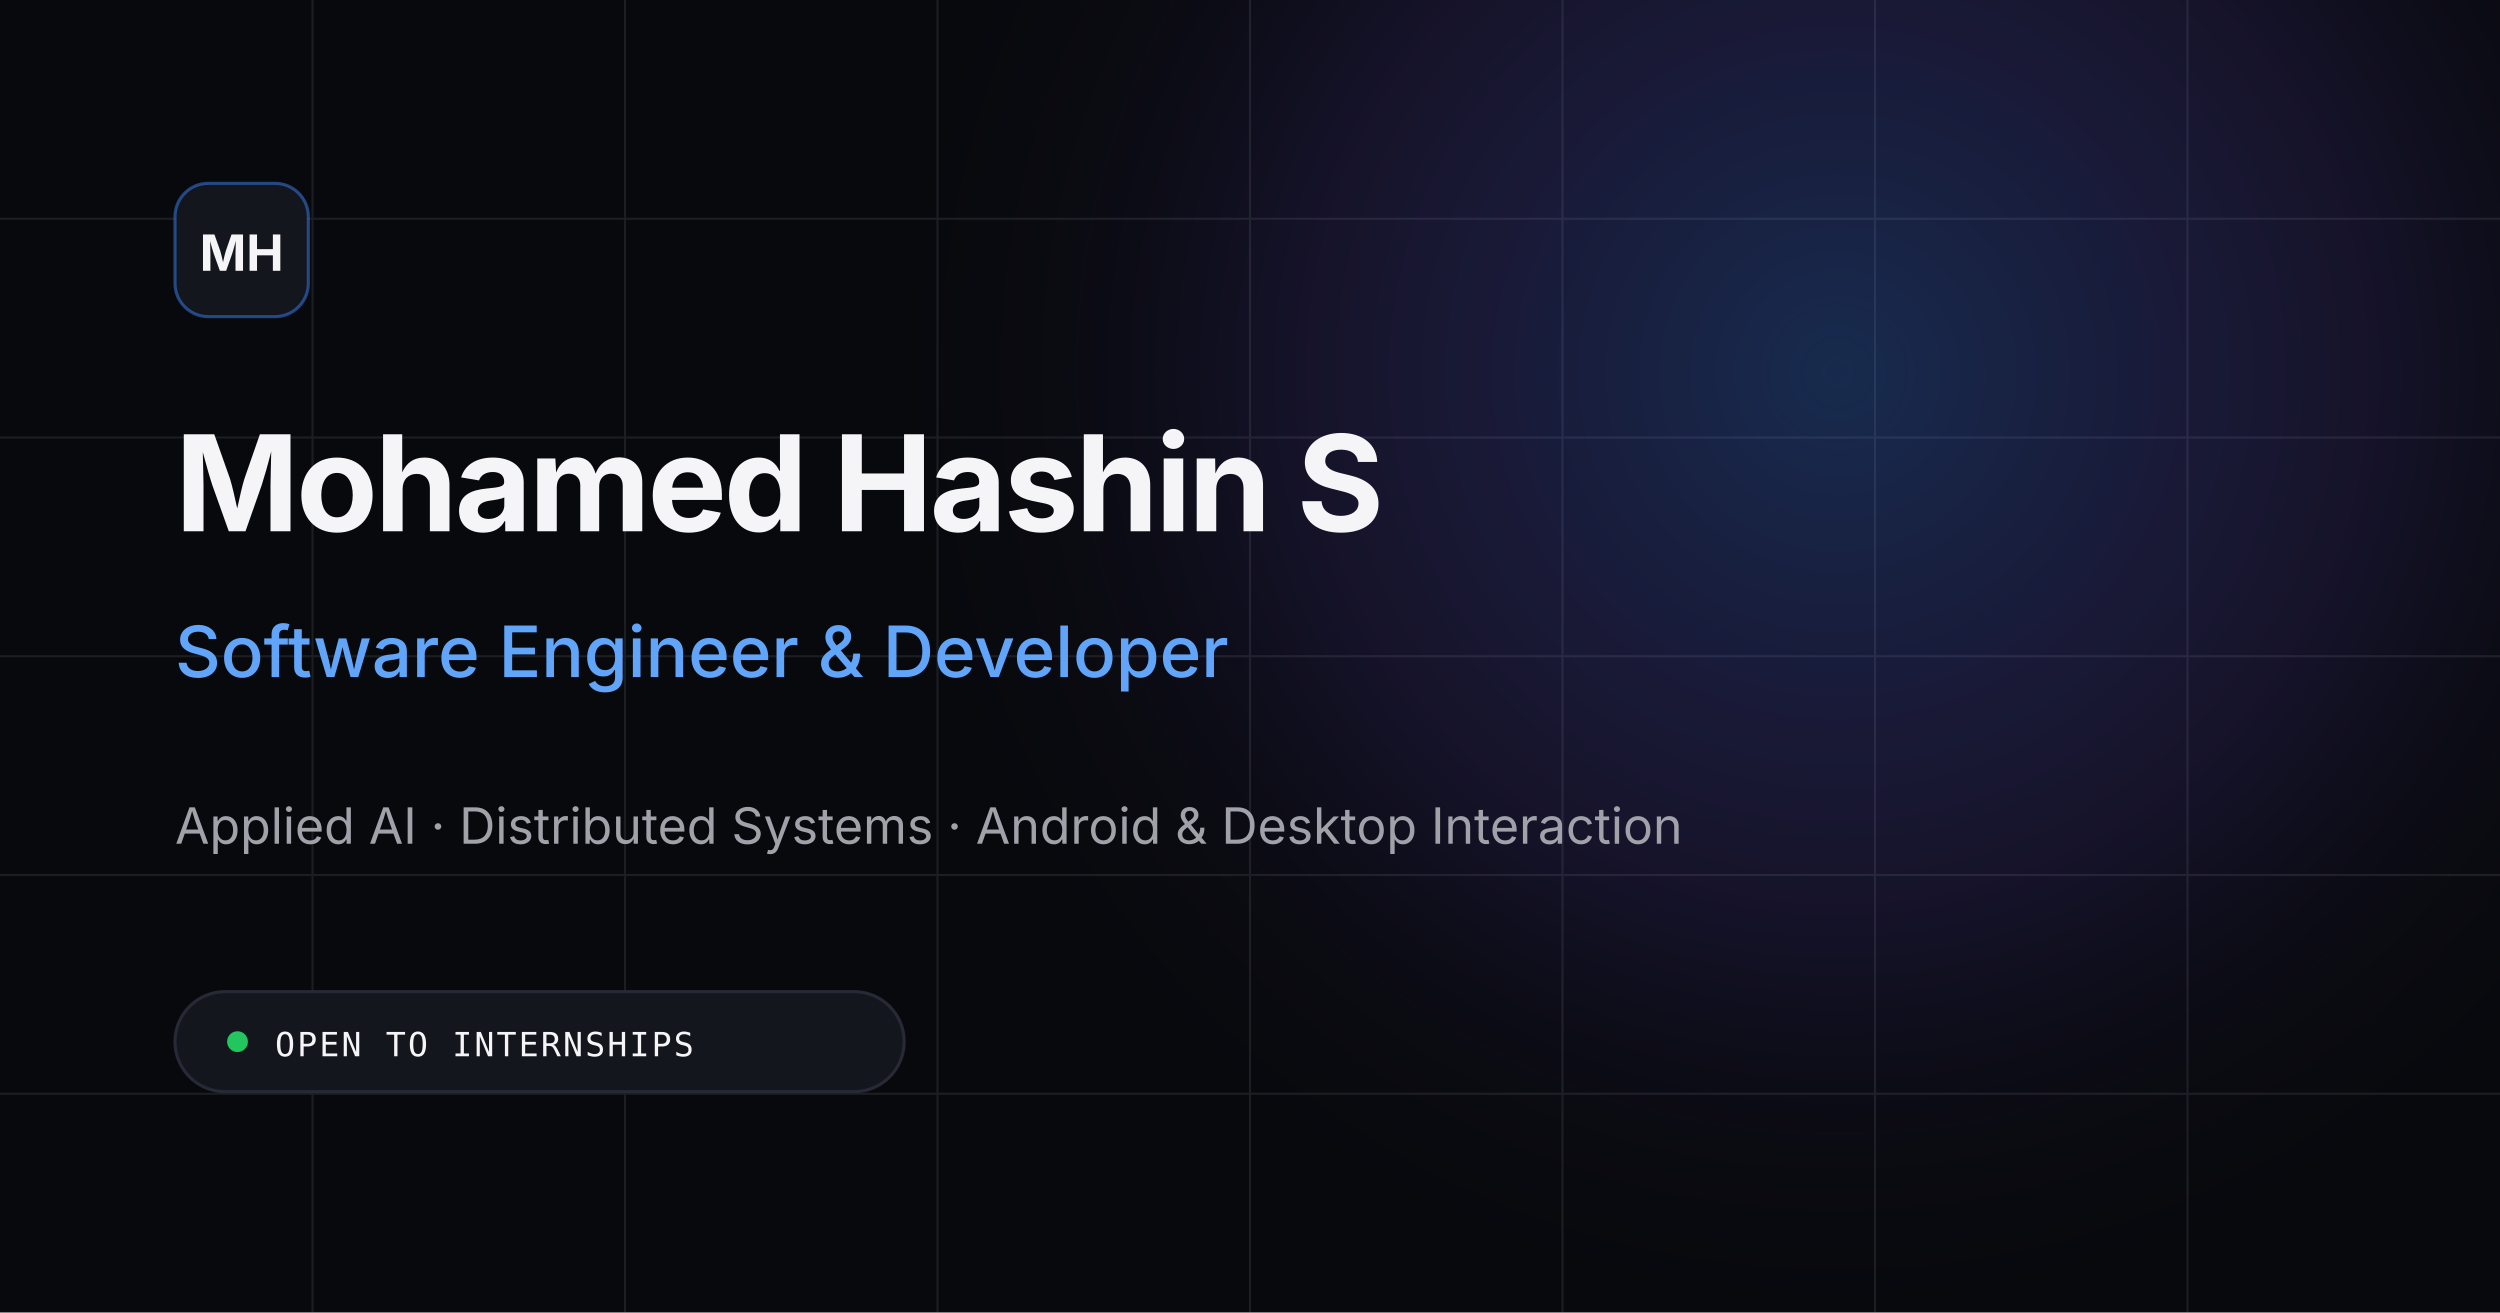
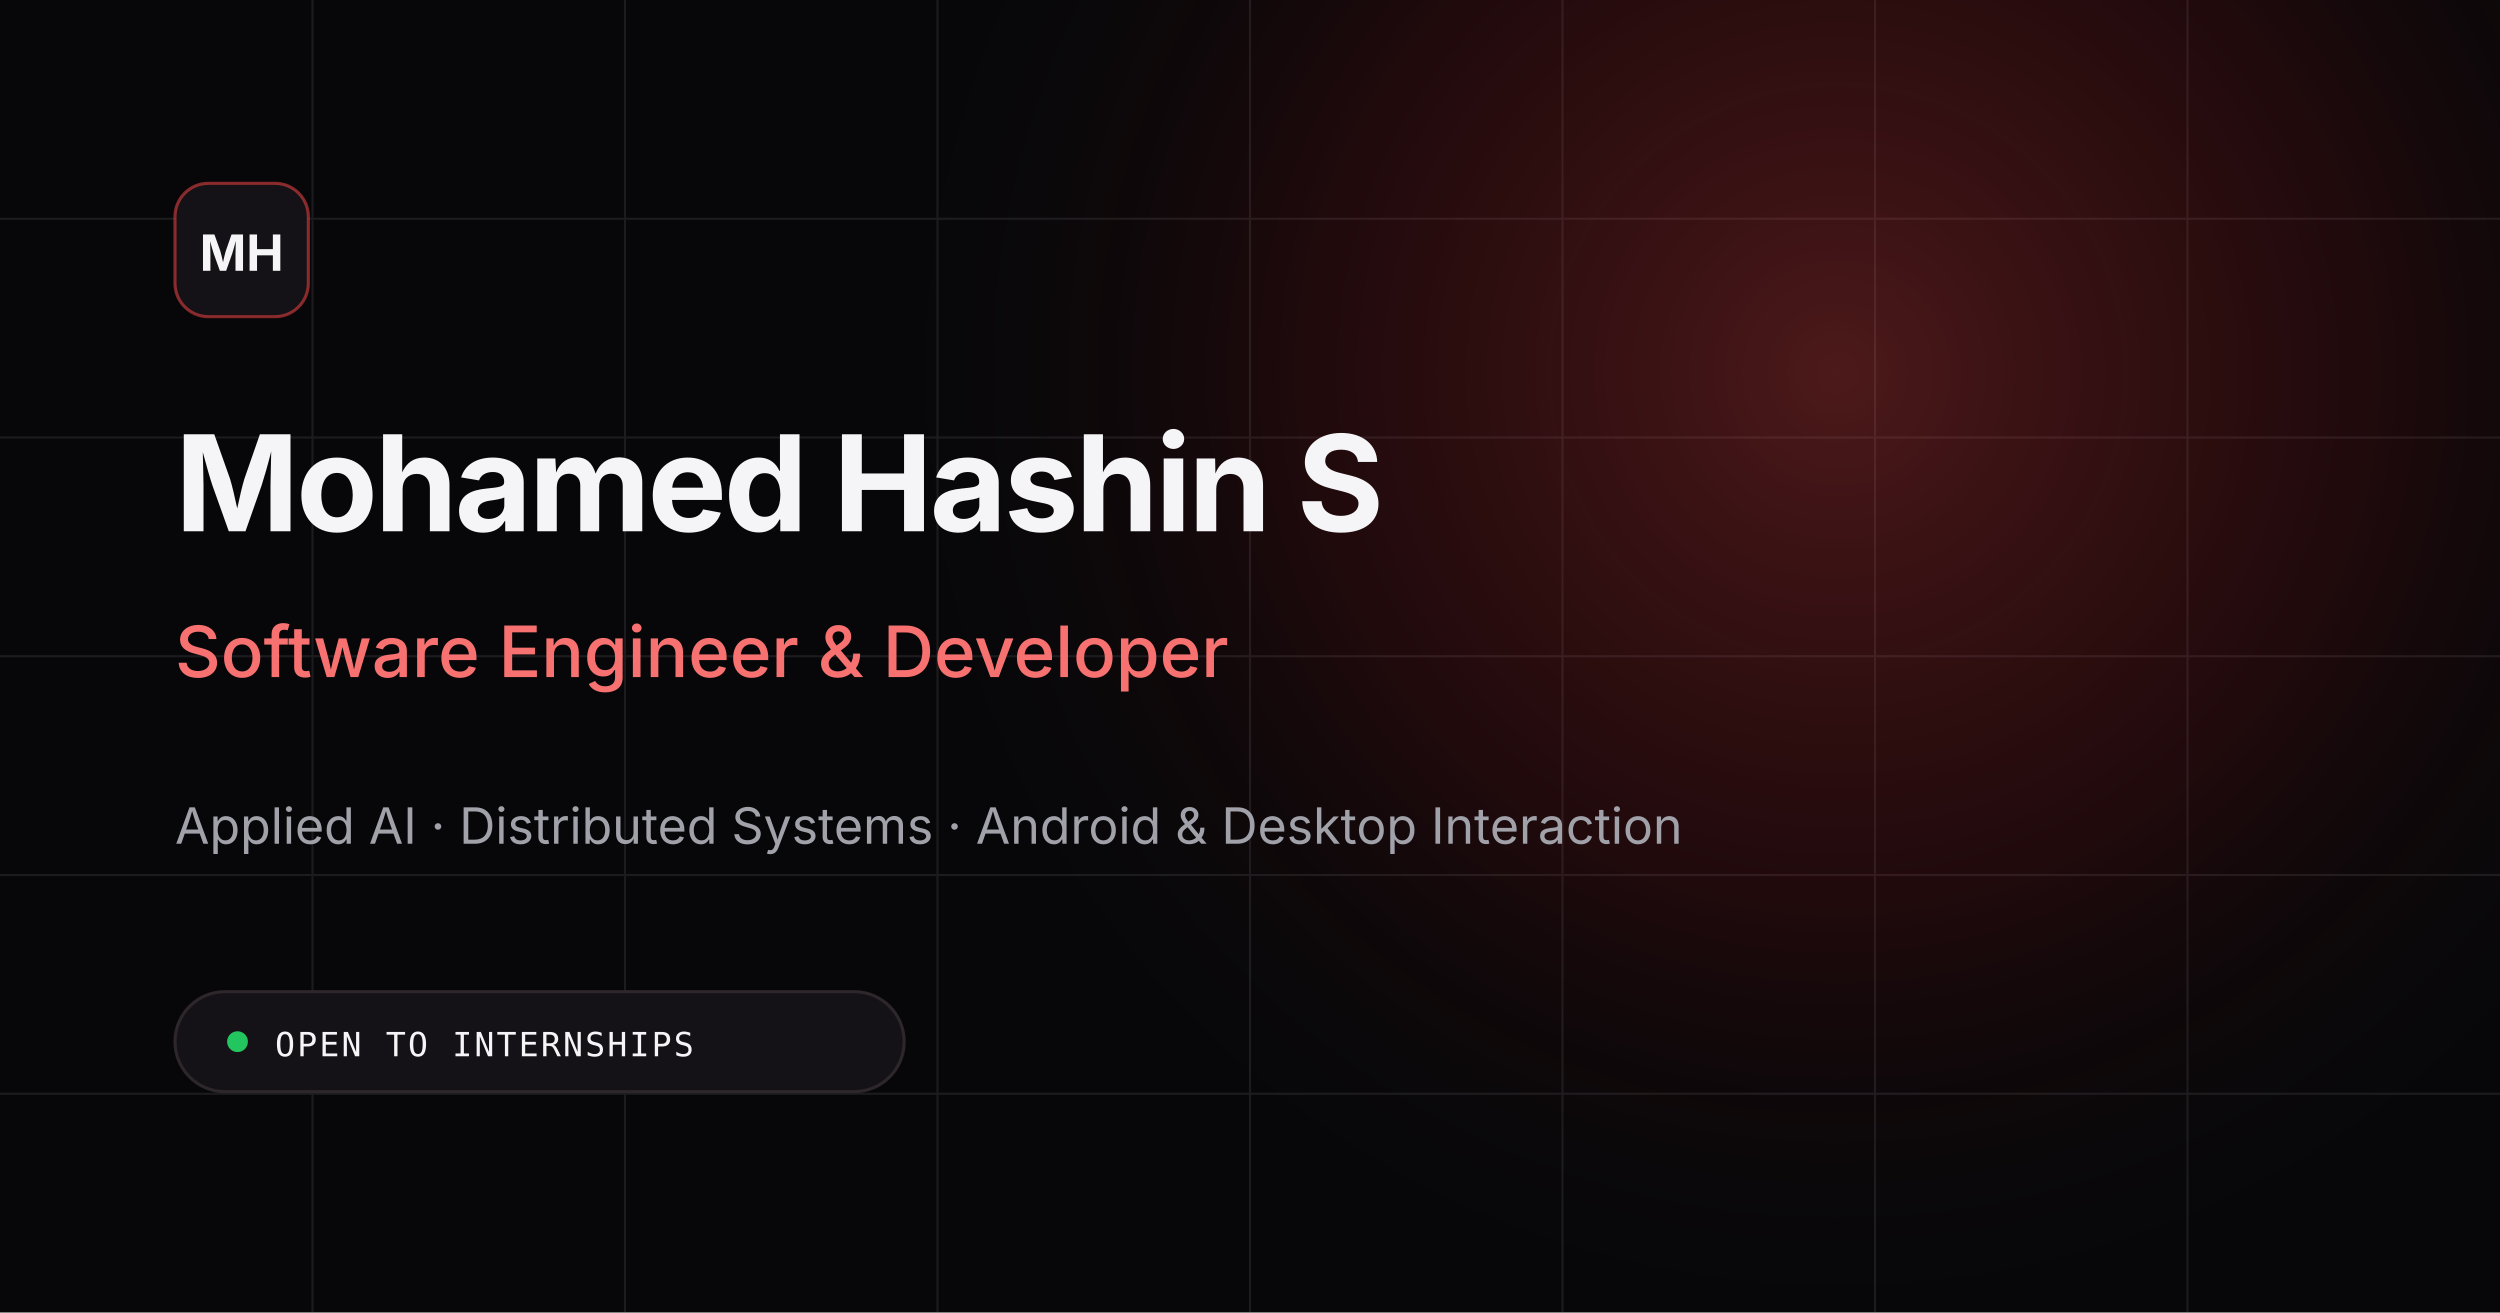
<svg xmlns="http://www.w3.org/2000/svg" viewBox="0 0 1200 630" width="1200" height="630" fill="none">
-   <rect width="1200" height="630" fill="#08090D" />
+   <rect width="1200" height="630" fill="#070709" />
  <g opacity="0.14" stroke="#A1A1AA" stroke-width="1">
    <path d="M0 105H1200M0 210H1200M0 315H1200M0 420H1200M0 525H1200" />
    <path d="M150 0V630M300 0V630M450 0V630M600 0V630M750 0V630M900 0V630M1050 0V630" />
  </g>
  <radialGradient id="glow" cx="0" cy="0" r="1" gradientUnits="userSpaceOnUse" gradientTransform="translate(880 180) rotate(135) scale(460)">
-     <stop stop-color="#3B82F6" stop-opacity="0.28" />
-     <stop offset="0.55" stop-color="#7C5CFF" stop-opacity="0.12" />
-     <stop offset="1" stop-color="#08090D" stop-opacity="0" />
+     <stop stop-color="#EF4444" stop-opacity="0.30" />
+     <stop offset="0.55" stop-color="#B91C1C" stop-opacity="0.14" />
+     <stop offset="1" stop-color="#070709" stop-opacity="0" />
  </radialGradient>
  <rect width="1200" height="630" fill="url(#glow)" />
-   <rect x="84" y="88" width="64" height="64" rx="16" fill="#14161D" stroke="#3B82F6" stroke-opacity="0.5" stroke-width="1.5" />
+   <rect x="84" y="88" width="64" height="64" rx="16" fill="#141216" stroke="#EF4444" stroke-opacity="0.55" stroke-width="1.5" />
  <text x="116" y="130" text-anchor="middle" fill="#F5F5F7" font-family="Inter, system-ui, sans-serif" font-size="24" font-weight="700">MH</text>
  <text x="84" y="255" fill="#F5F5F7" font-family="Inter, system-ui, sans-serif" font-size="64" font-weight="700" letter-spacing="-1.5">Mohamed Hashin S</text>
-   <text x="84" y="325" fill="#60A5FA" font-family="Inter, system-ui, sans-serif" font-size="34" font-weight="500">Software Engineer &amp; Developer</text>
+   <text x="84" y="325" fill="#F87171" font-family="Inter, system-ui, sans-serif" font-size="34" font-weight="500">Software Engineer &amp; Developer</text>
  <text x="84" y="405" fill="#A1A1AA" font-family="Inter, system-ui, sans-serif" font-size="24">Applied AI · Distributed Systems · Android &amp; Desktop Interaction</text>
-   <rect x="84" y="476" width="350" height="48" rx="24" fill="#14161D" stroke="#272A36" stroke-width="1.5" />
+   <rect x="84" y="476" width="350" height="48" rx="24" fill="#141216" stroke="#2D262B" stroke-width="1.5" />
  <circle cx="114" cy="500" r="5" fill="#22C55E" />
  <text x="132" y="507" fill="#F5F5F7" font-family="monospace" font-size="16" letter-spacing="1">OPEN TO INTERNSHIPS</text>
</svg>
